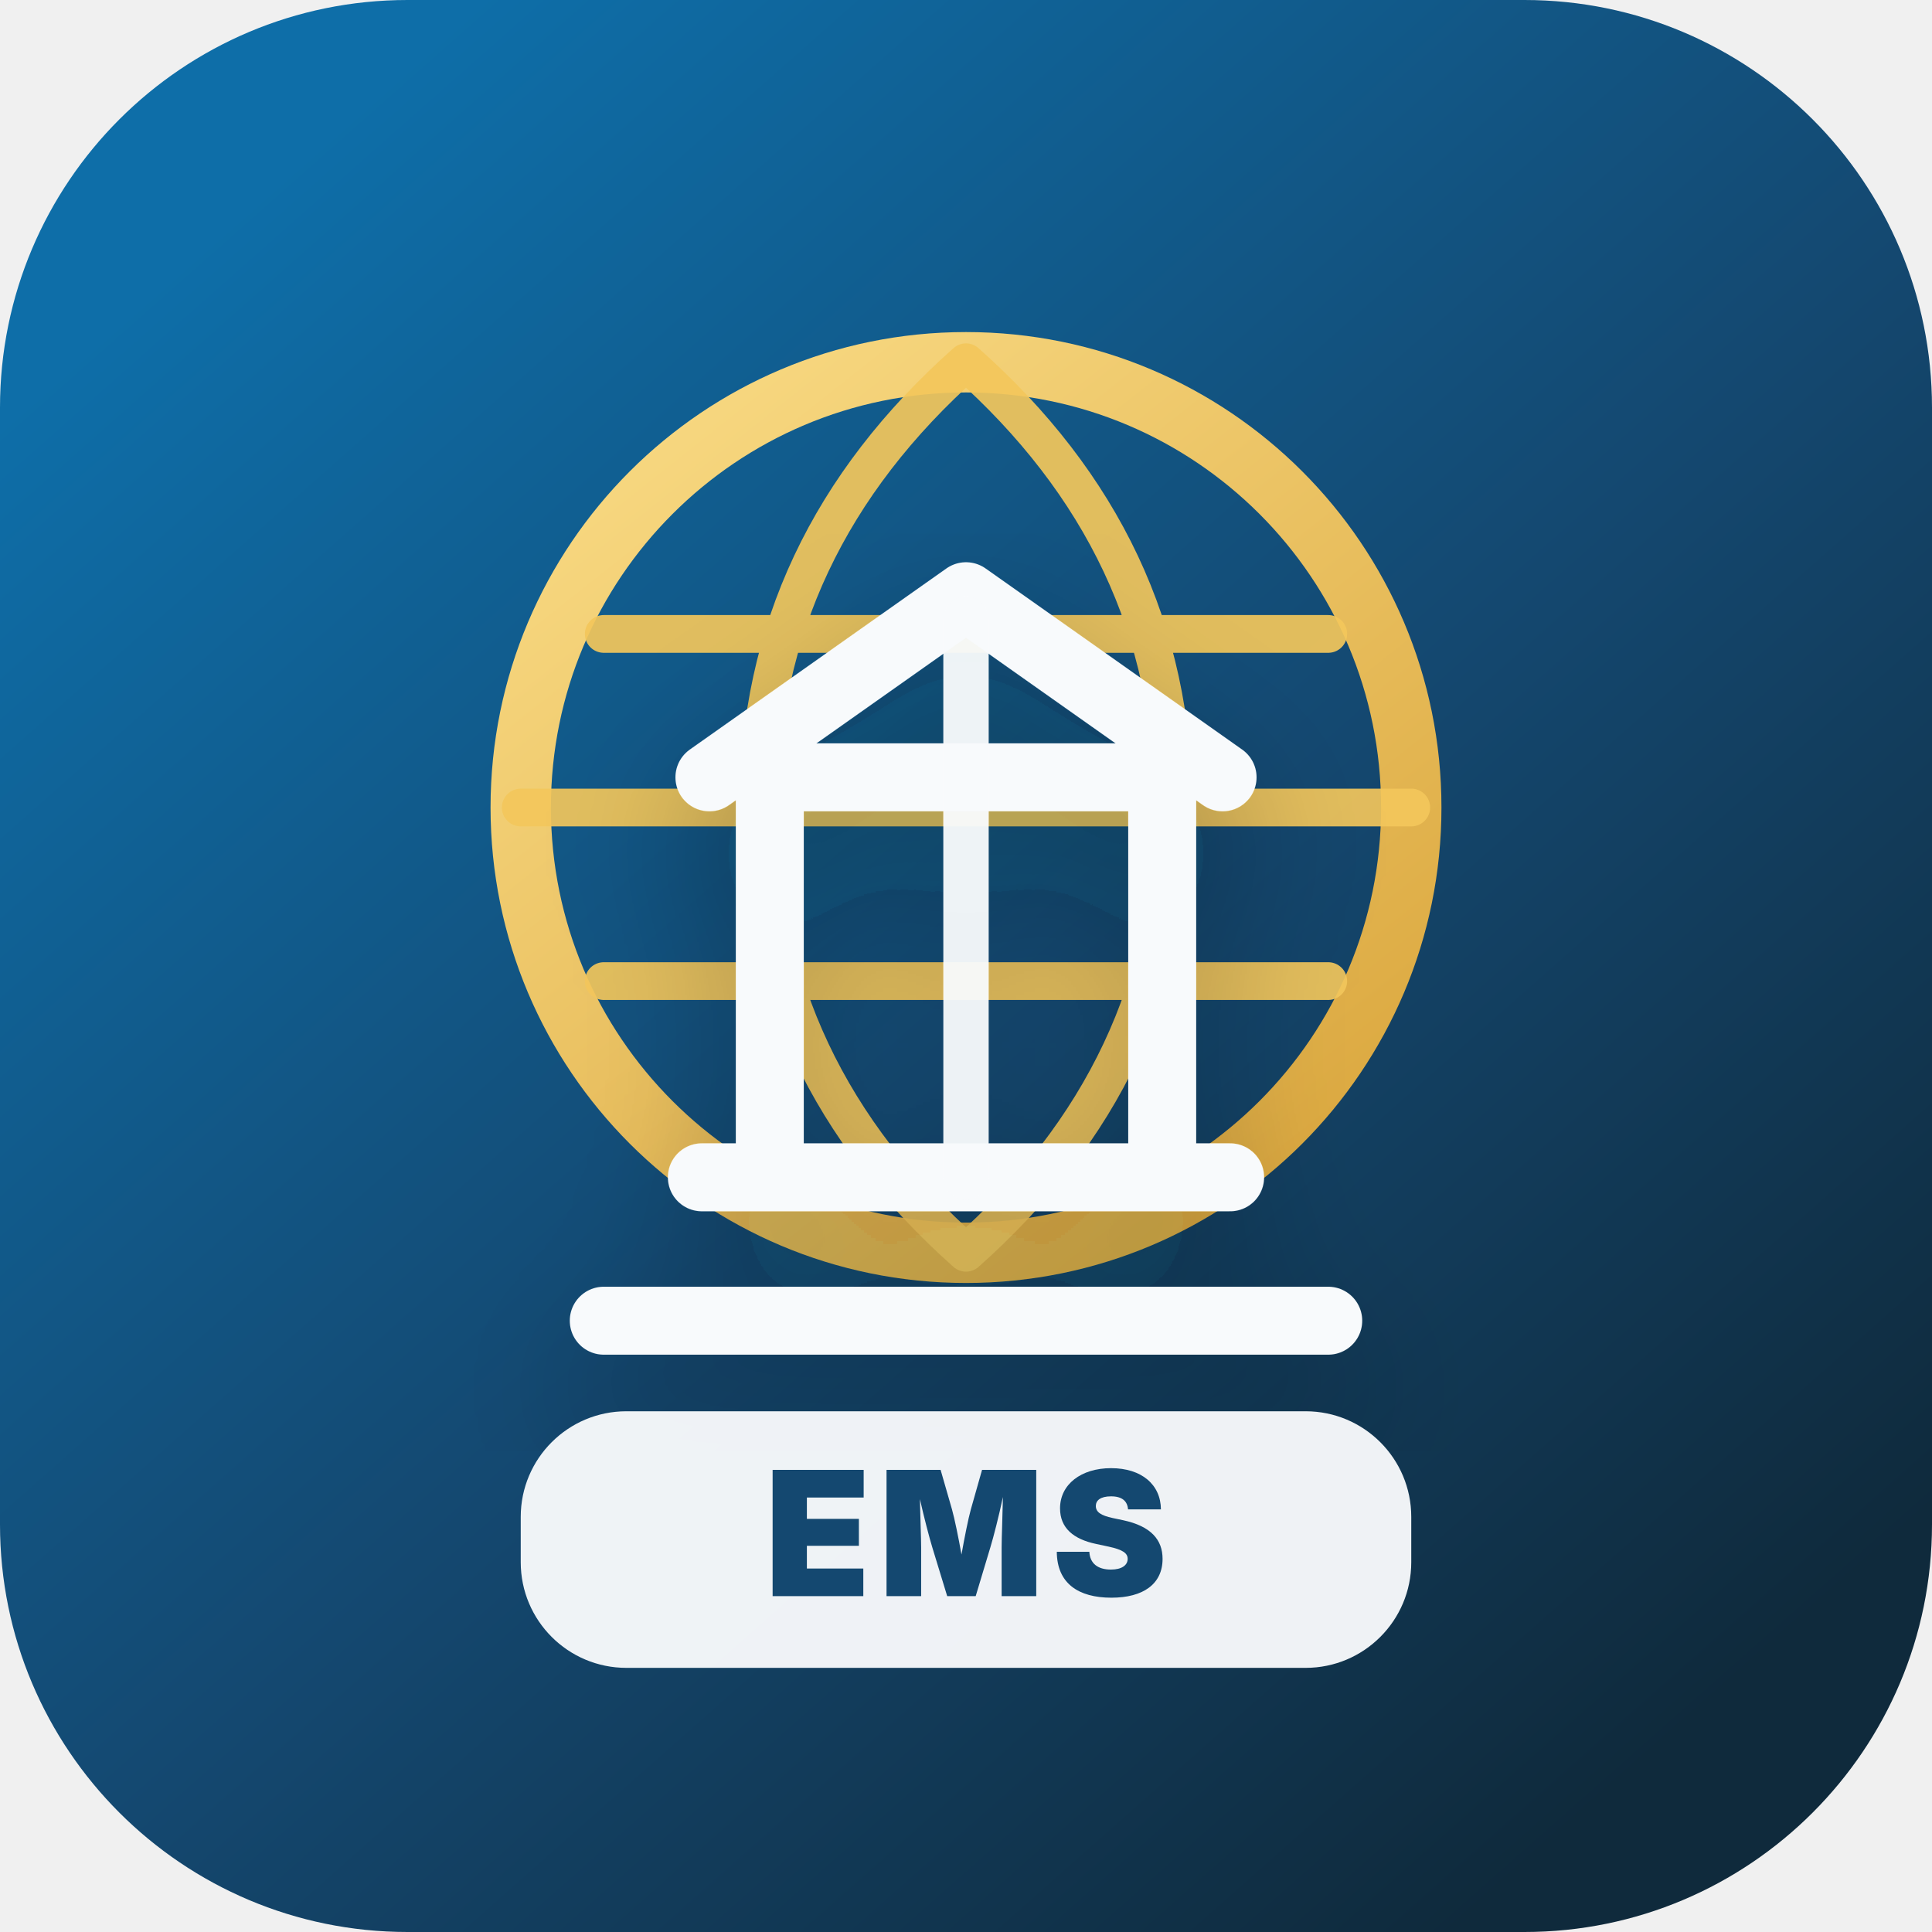
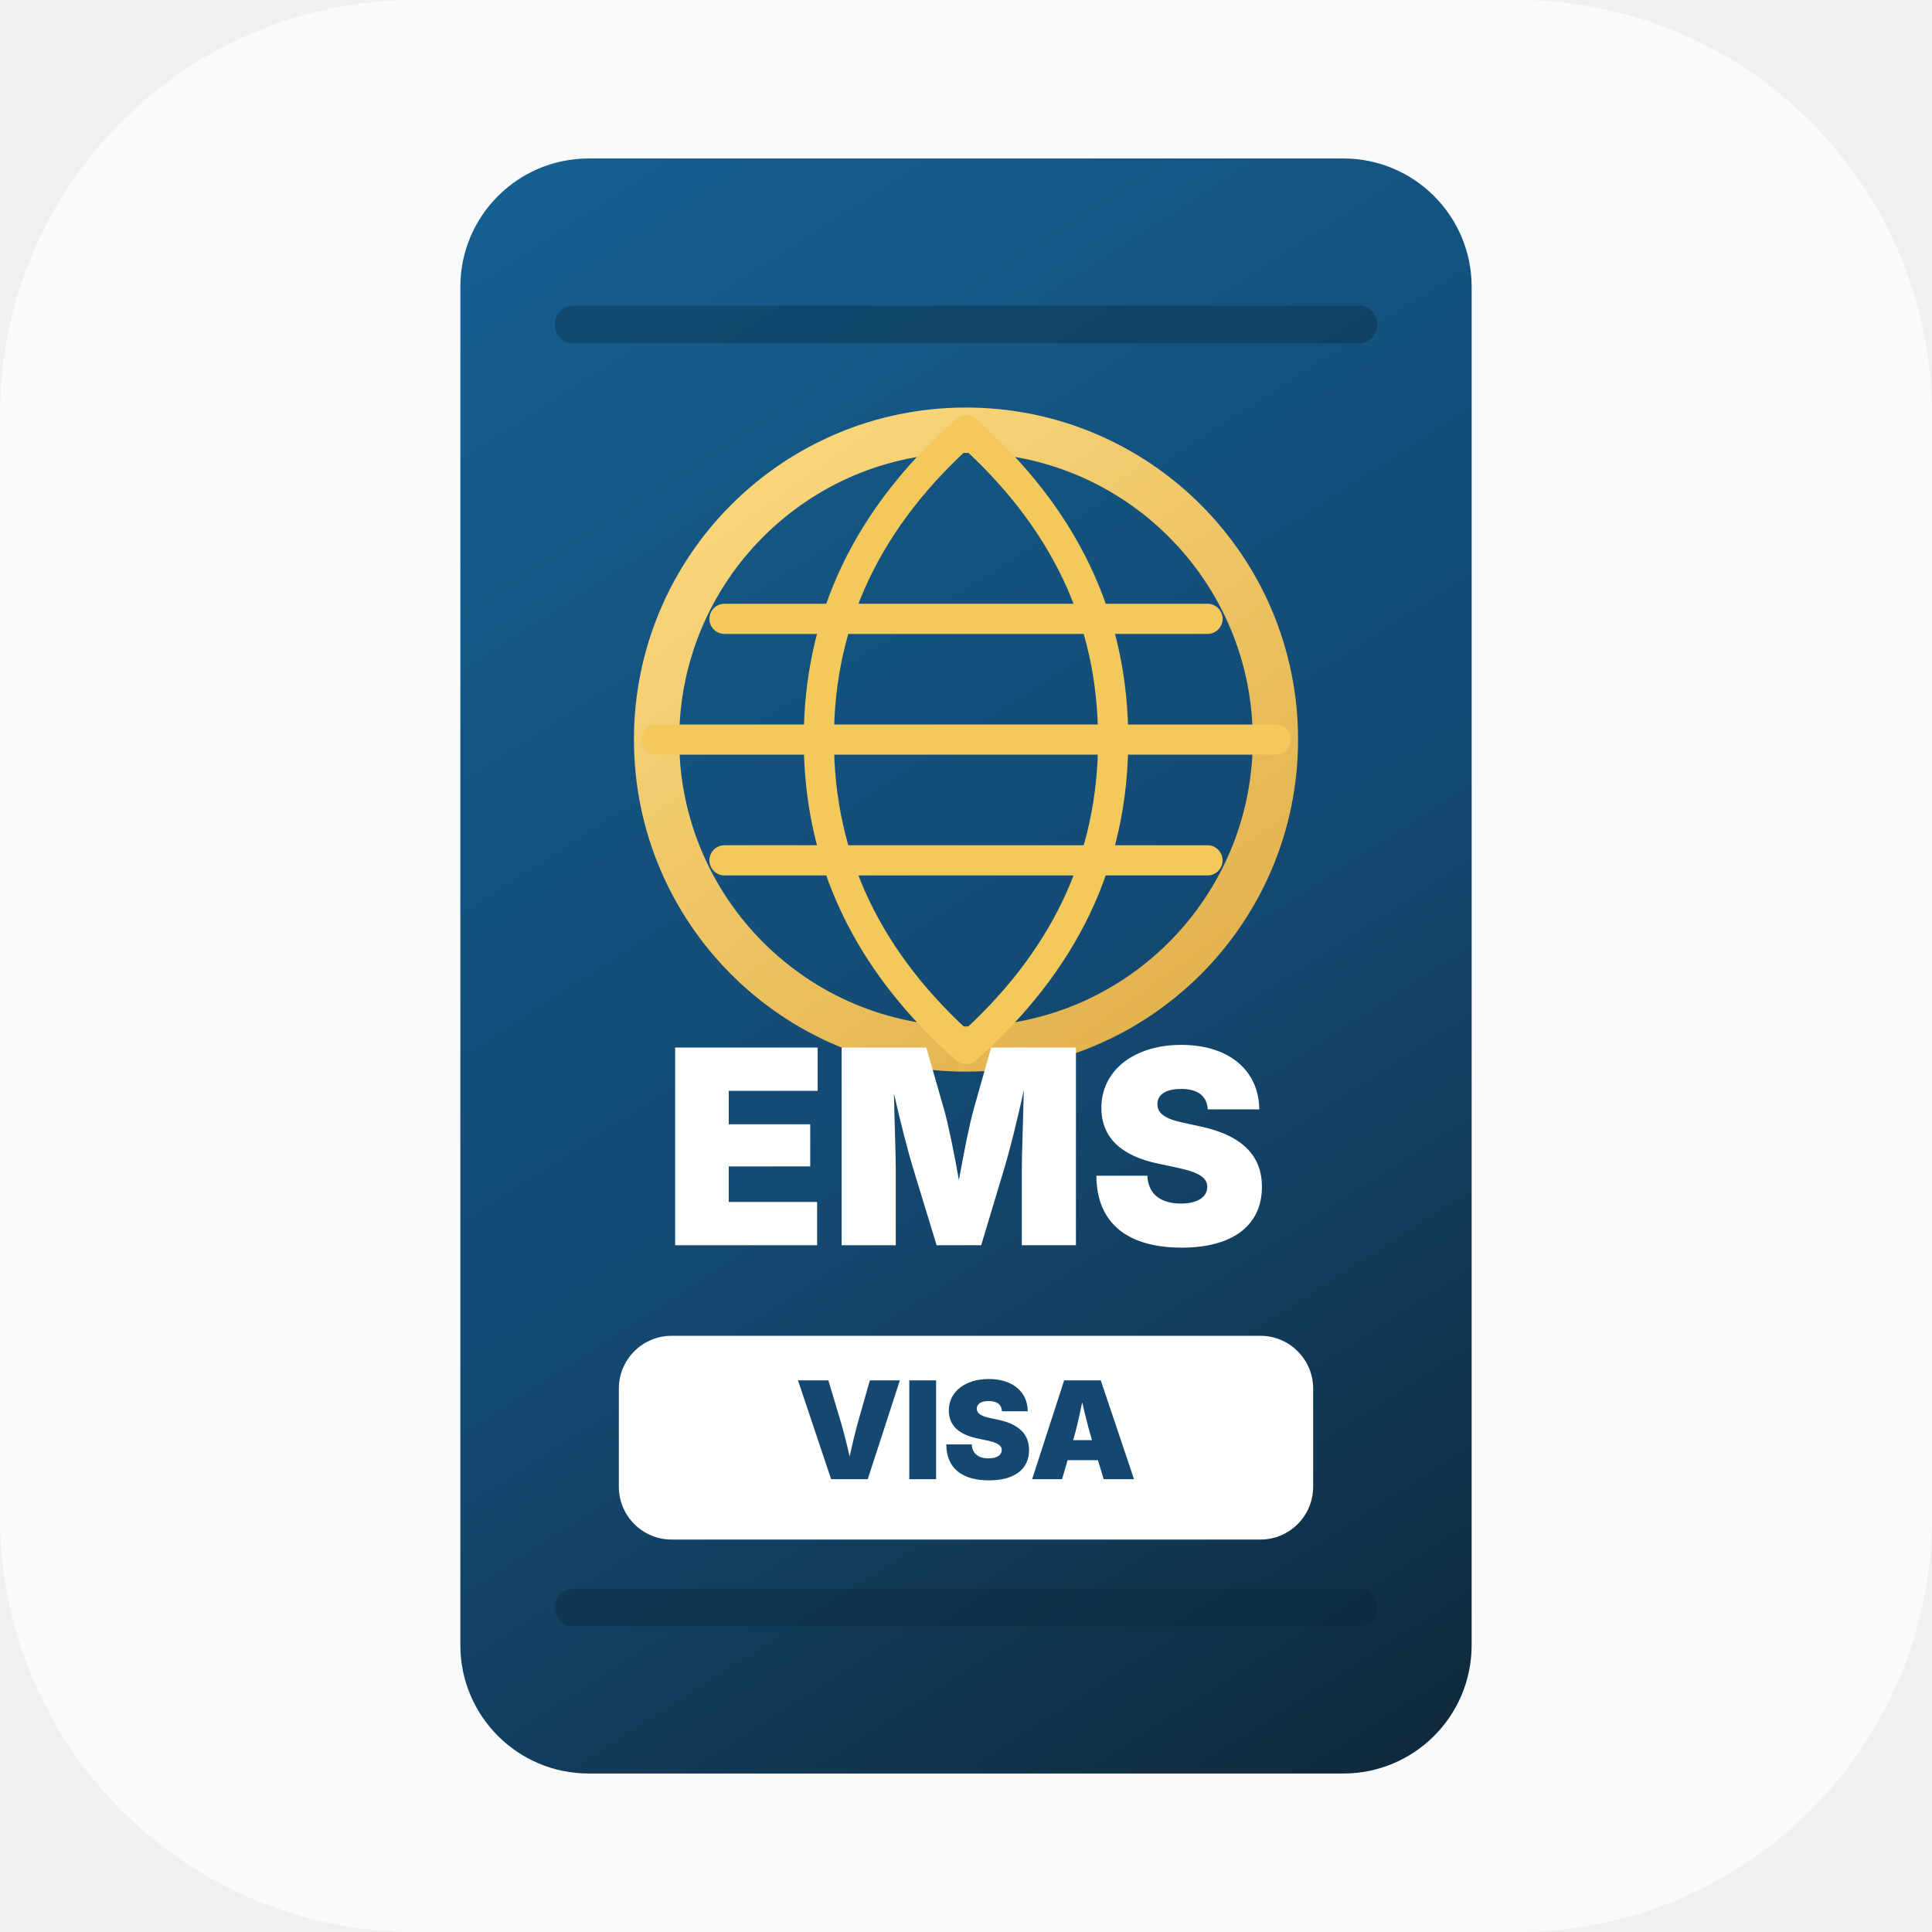
- <svg xmlns="http://www.w3.org/2000/svg" viewBox="0 0 512 512" role="img" aria-label="Embassy Management EMS app icon">
+ <svg xmlns="http://www.w3.org/2000/svg" viewBox="0 0 512 512" role="img" aria-label="EMS VISA passport app icon">
  <defs>
-     <linearGradient id="bg" x1="72" y1="48" x2="440" y2="464" gradientUnits="userSpaceOnUse">
-       <stop offset="0" stop-color="#0e6ea8" />
-       <stop offset="0.54" stop-color="#144870" />
+     <linearGradient id="cover" x1="126" y1="54" x2="386" y2="458" gradientUnits="userSpaceOnUse">
+       <stop offset="0" stop-color="#155f91" />
+       <stop offset="0.58" stop-color="#144870" />
      <stop offset="1" stop-color="#0f2a3c" />
    </linearGradient>
-     <linearGradient id="gold" x1="150" y1="120" x2="370" y2="398" gradientUnits="userSpaceOnUse">
-       <stop offset="0" stop-color="#f8d982" />
+     <linearGradient id="gold" x1="150" y1="96" x2="360" y2="388" gradientUnits="userSpaceOnUse">
+       <stop offset="0" stop-color="#ffe08a" />
      <stop offset="1" stop-color="#d39a2c" />
    </linearGradient>
-     <filter id="shadow" x="-18%" y="-18%" width="136%" height="136%" color-interpolation-filters="sRGB">
-       <feDropShadow dx="0" dy="18" stdDeviation="18" flood-color="#071521" flood-opacity="0.28" />
-     </filter>
  </defs>
-   <rect width="512" height="512" rx="108" fill="url(#bg)" />
-   <circle cx="256" cy="214" r="118" fill="none" stroke="url(#gold)" stroke-width="16" />
-   <path d="M138 214h236M256 96c36 32 55 71 55 118s-19 86-55 118M256 96c-36 32-55 71-55 118s19 86 55 118M160 168h192M160 260h192" fill="none" stroke="#f3c75b" stroke-width="10" stroke-linecap="round" opacity="0.92" />
-   <g filter="url(#shadow)">
-     <path d="M160 350h192M186 312h140M204 206h104v106H204zM188 206l68-48 68 48" fill="none" stroke="#f8fafc" stroke-width="18" stroke-linecap="round" stroke-linejoin="round" />
-     <path d="M256 164v148" fill="none" stroke="#f8fafc" stroke-width="12" stroke-linecap="round" opacity="0.95" />
-   </g>
-   <rect x="138" y="374" width="236" height="68" rx="28" fill="#f8fafc" opacity="0.96" />
-   <text x="256" y="423" text-anchor="middle" font-family="Inter, Aptos, Arial, sans-serif" font-weight="850" font-size="46" letter-spacing="2" fill="#144870">EMS</text>
+   <rect width="512" height="512" rx="110" fill="#f8fafc" />
+   <rect x="122" y="42" width="268" height="428" rx="34" fill="url(#cover)" />
+   <path d="M152 86h208M152 426h208" stroke="#0b2538" stroke-opacity=".35" stroke-width="10" stroke-linecap="round" />
+   <circle cx="256" cy="196" r="82" fill="none" stroke="url(#gold)" stroke-width="12" />
+   <path d="M174 196h164M256 114c26 23 39 50 39 82s-13 59-39 82M256 114c-26 23-39 50-39 82s13 59 39 82M192 164h128M192 228h128" fill="none" stroke="#f4c95c" stroke-width="8" stroke-linecap="round" />
+   <text x="256" y="330" text-anchor="middle" font-family="Inter, Aptos, Arial, sans-serif" font-weight="850" font-size="72" letter-spacing="0" fill="#ffffff">EMS</text>
+   <rect x="164" y="354" width="184" height="54" rx="14" fill="#ffffff" />
+   <text x="256" y="392" text-anchor="middle" font-family="Inter, Aptos, Arial, sans-serif" font-weight="850" font-size="36" letter-spacing="0" fill="#144870">VISA</text>
</svg>
